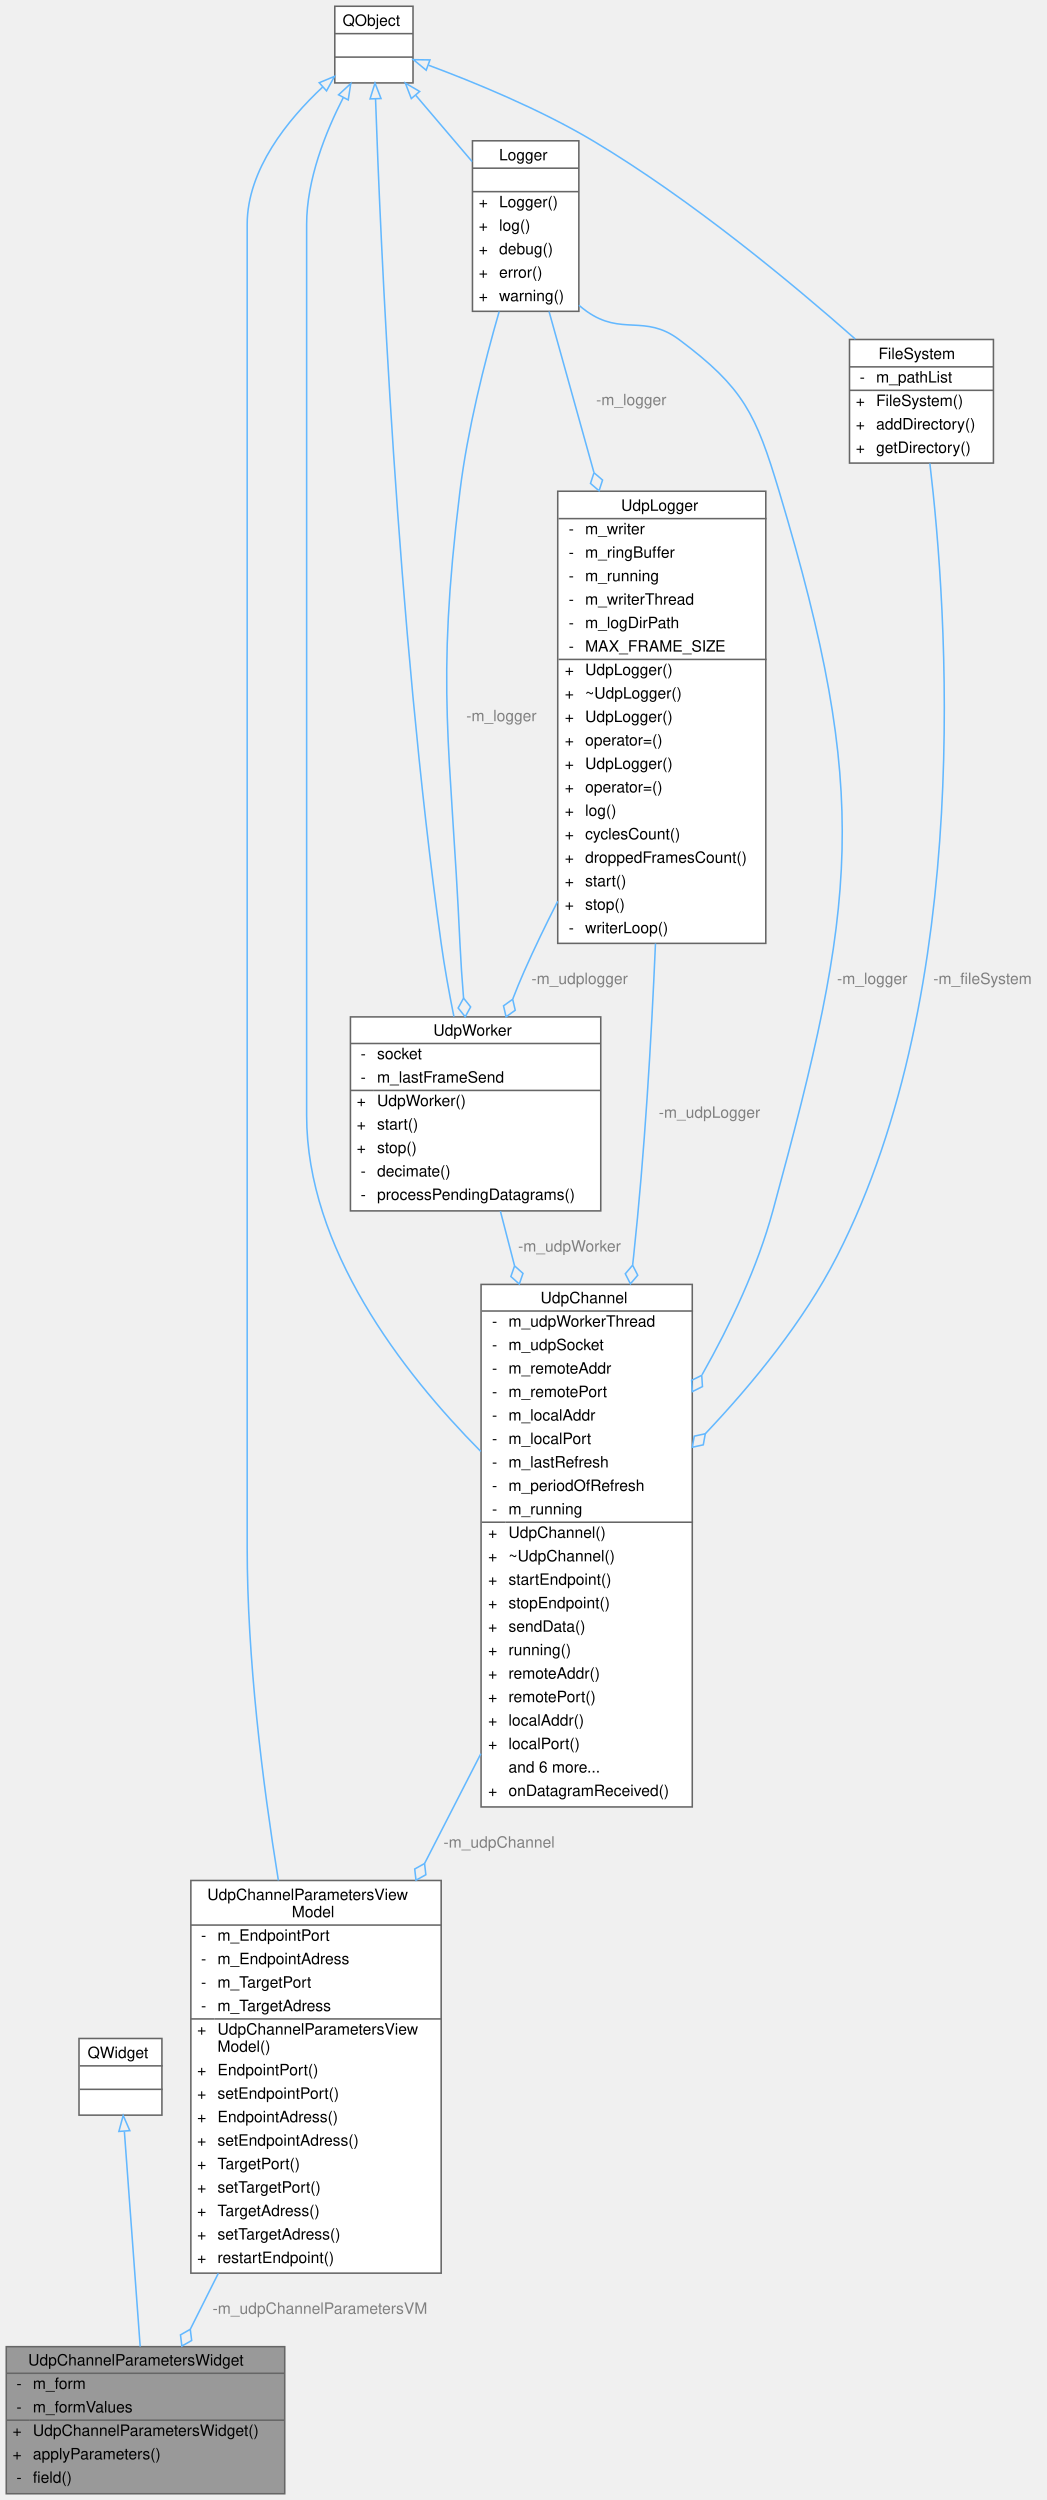
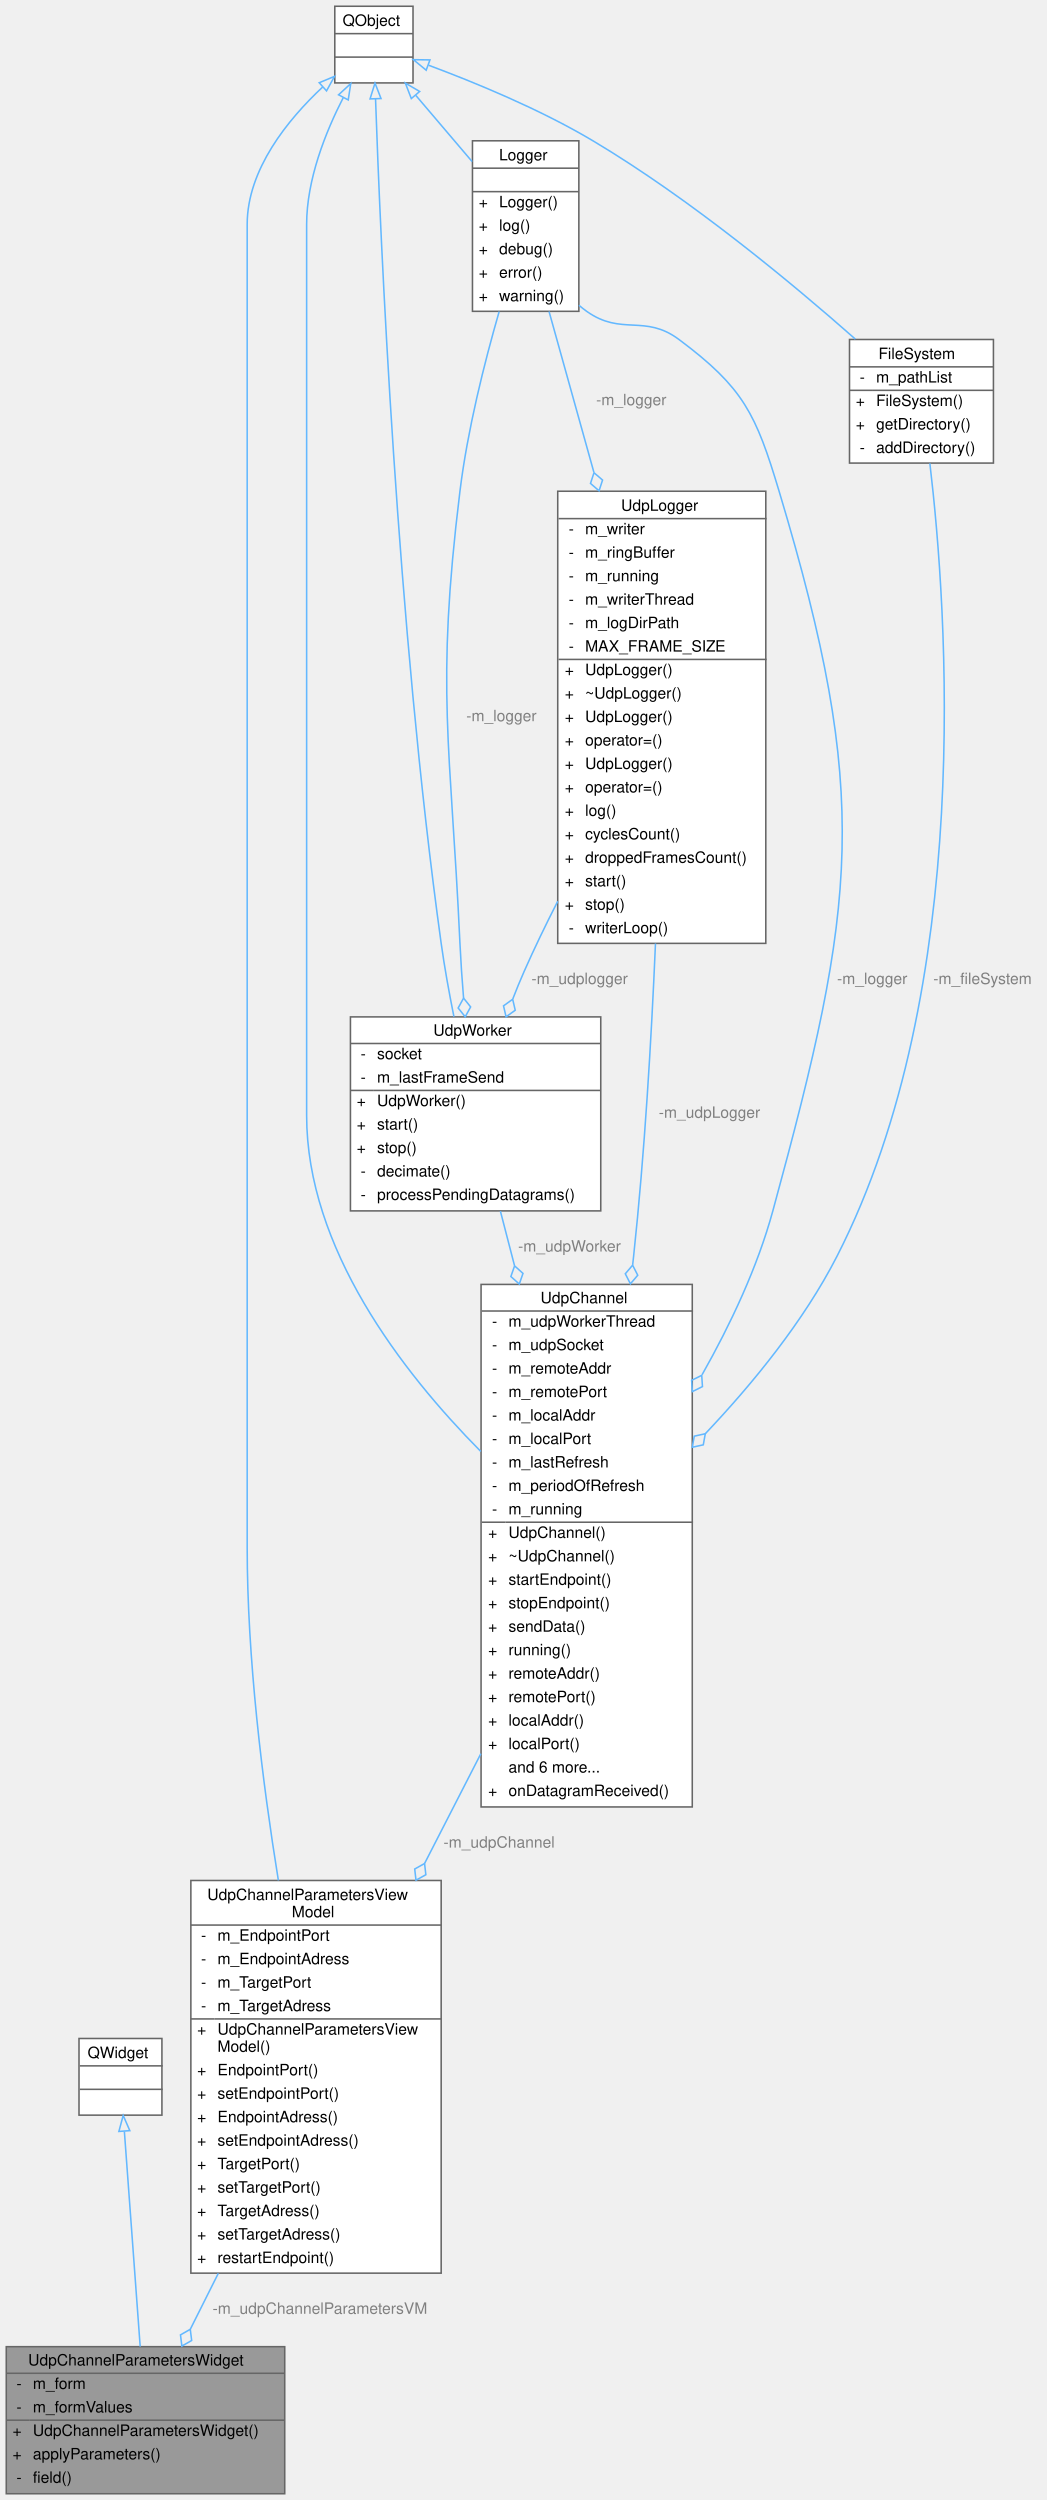
<svg xmlns="http://www.w3.org/2000/svg" xmlns:xlink="http://www.w3.org/1999/xlink" width="669pt" height="1598pt" viewBox="0.00 0.00 669.00 1598.00">
  <g id="graph0" class="graph" transform="scale(1 1) rotate(0) translate(4 1594)">
    <g id="Node000001" class="node">
      <g id="a_Node000001">
        <a xlink:title=" ">
          <polygon fill="#999999" stroke="transparent" points="178,-94 0,-94 0,0 178,0 178,-94" />
          <text text-anchor="start" x="14" y="-82" font-family="Helvetica,sans-Serif" font-size="10.00">UdpChannelParametersWidget</text>
          <text text-anchor="start" x="6.5" y="-67" font-family="Helvetica,sans-Serif" font-size="10.00">-</text>
          <text text-anchor="start" x="17" y="-67" font-family="Helvetica,sans-Serif" font-size="10.00">m_form</text>
          <text text-anchor="start" x="6.5" y="-52" font-family="Helvetica,sans-Serif" font-size="10.00">-</text>
          <text text-anchor="start" x="17" y="-52" font-family="Helvetica,sans-Serif" font-size="10.00">m_formValues</text>
          <text text-anchor="start" x="4" y="-37" font-family="Helvetica,sans-Serif" font-size="10.00">+</text>
          <text text-anchor="start" x="17" y="-37" font-family="Helvetica,sans-Serif" font-size="10.00">UdpChannelParametersWidget()</text>
          <text text-anchor="start" x="4" y="-22" font-family="Helvetica,sans-Serif" font-size="10.00">+</text>
          <text text-anchor="start" x="17" y="-22" font-family="Helvetica,sans-Serif" font-size="10.00">applyParameters()</text>
          <text text-anchor="start" x="6.5" y="-7" font-family="Helvetica,sans-Serif" font-size="10.00">-</text>
          <text text-anchor="start" x="17" y="-7" font-family="Helvetica,sans-Serif" font-size="10.00">field()</text>
          <polygon fill="#666666" stroke="#666666" points="0,-77 0,-77 178,-77 178,-77 0,-77" />
          <polygon fill="#666666" stroke="#666666" points="0,-47 0,-47 15,-47 15,-47 0,-47" />
          <polygon fill="#666666" stroke="#666666" points="15,-47 15,-47 178,-47 178,-47 15,-47" />
          <polygon fill="none" stroke="#666666" points="0,0 0,-94 178,-94 178,0 0,0" />
        </a>
      </g>
    </g>
    <g id="Node000002" class="node">
      <g id="a_Node000002">
        <a xlink:title=" ">
          <polygon fill="white" stroke="transparent" points="99.5,-291 46.5,-291 46.5,-242 99.5,-242 99.5,-291" />
          <text text-anchor="start" x="52" y="-278.5" font-family="Helvetica,sans-Serif" font-size="10.00">QWidget</text>
          <text text-anchor="start" x="71.5" y="-263.5" font-family="Helvetica,sans-Serif" font-size="10.00"> </text>
          <text text-anchor="start" x="71.5" y="-248.5" font-family="Helvetica,sans-Serif" font-size="10.00"> </text>
          <polygon fill="#666666" stroke="#666666" points="47,-273.5 47,-273.5 100,-273.5 100,-273.5 47,-273.5" />
          <polygon fill="#666666" stroke="#666666" points="47,-258.5 47,-258.5 100,-258.5 100,-258.5 47,-258.5" />
          <polygon fill="none" stroke="#666666" points="46.5,-242 46.5,-291 99.5,-291 99.5,-242 46.5,-242" />
        </a>
      </g>
    </g>
    <g id="edge1_Node000001_Node000002" class="edge">
      <g id="a_edge1_Node000001_Node000002">
        <a xlink:title=" ">
          <path fill="none" stroke="#63b8ff" d="M75.5,-231.55C78.22,-194.57 82.59,-135.2 85.61,-94.04" />
          <polygon fill="none" stroke="#63b8ff" points="71.99,-231.58 74.74,-241.81 78.97,-232.09 71.99,-231.58" />
        </a>
      </g>
    </g>
    <g id="Node000003" class="node">
      <g id="a_Node000003">
        <a xlink:href="classUdpChannelParametersViewModel.html" target="_top" xlink:title=" ">
          <polygon fill="white" stroke="transparent" points="278,-392 118,-392 118,-141 278,-141 278,-392" />
          <text text-anchor="start" x="128.5" y="-379.5" font-family="Helvetica,sans-Serif" font-size="10.00">UdpChannelParametersView</text>
          <text text-anchor="start" x="182.5" y="-368.5" font-family="Helvetica,sans-Serif" font-size="10.00">Model</text>
          <text text-anchor="start" x="124.5" y="-353.5" font-family="Helvetica,sans-Serif" font-size="10.00">-</text>
          <text text-anchor="start" x="135" y="-353.5" font-family="Helvetica,sans-Serif" font-size="10.00">m_EndpointPort</text>
          <text text-anchor="start" x="124.5" y="-338.5" font-family="Helvetica,sans-Serif" font-size="10.00">-</text>
          <text text-anchor="start" x="135" y="-338.5" font-family="Helvetica,sans-Serif" font-size="10.00">m_EndpointAdress</text>
          <text text-anchor="start" x="124.5" y="-323.5" font-family="Helvetica,sans-Serif" font-size="10.00">-</text>
          <text text-anchor="start" x="135" y="-323.5" font-family="Helvetica,sans-Serif" font-size="10.00">m_TargetPort</text>
          <text text-anchor="start" x="124.5" y="-308.5" font-family="Helvetica,sans-Serif" font-size="10.00">-</text>
          <text text-anchor="start" x="135" y="-308.5" font-family="Helvetica,sans-Serif" font-size="10.00">m_TargetAdress</text>
          <text text-anchor="start" x="122" y="-293.5" font-family="Helvetica,sans-Serif" font-size="10.00">+</text>
          <text text-anchor="start" x="135" y="-293.5" font-family="Helvetica,sans-Serif" font-size="10.00">UdpChannelParametersView</text>
          <text text-anchor="start" x="135" y="-282.5" font-family="Helvetica,sans-Serif" font-size="10.00">Model()</text>
          <text text-anchor="start" x="122" y="-267.5" font-family="Helvetica,sans-Serif" font-size="10.00">+</text>
          <text text-anchor="start" x="135" y="-267.5" font-family="Helvetica,sans-Serif" font-size="10.00">EndpointPort()</text>
          <text text-anchor="start" x="122" y="-252.5" font-family="Helvetica,sans-Serif" font-size="10.00">+</text>
          <text text-anchor="start" x="135" y="-252.5" font-family="Helvetica,sans-Serif" font-size="10.00">setEndpointPort()</text>
          <text text-anchor="start" x="122" y="-237.5" font-family="Helvetica,sans-Serif" font-size="10.00">+</text>
          <text text-anchor="start" x="135" y="-237.5" font-family="Helvetica,sans-Serif" font-size="10.00">EndpointAdress()</text>
          <text text-anchor="start" x="122" y="-222.5" font-family="Helvetica,sans-Serif" font-size="10.00">+</text>
          <text text-anchor="start" x="135" y="-222.5" font-family="Helvetica,sans-Serif" font-size="10.00">setEndpointAdress()</text>
          <text text-anchor="start" x="122" y="-207.5" font-family="Helvetica,sans-Serif" font-size="10.00">+</text>
          <text text-anchor="start" x="135" y="-207.5" font-family="Helvetica,sans-Serif" font-size="10.00">TargetPort()</text>
          <text text-anchor="start" x="122" y="-192.5" font-family="Helvetica,sans-Serif" font-size="10.00">+</text>
          <text text-anchor="start" x="135" y="-192.5" font-family="Helvetica,sans-Serif" font-size="10.00">setTargetPort()</text>
          <text text-anchor="start" x="122" y="-177.5" font-family="Helvetica,sans-Serif" font-size="10.00">+</text>
          <text text-anchor="start" x="135" y="-177.5" font-family="Helvetica,sans-Serif" font-size="10.00">TargetAdress()</text>
          <text text-anchor="start" x="122" y="-162.5" font-family="Helvetica,sans-Serif" font-size="10.00">+</text>
          <text text-anchor="start" x="135" y="-162.5" font-family="Helvetica,sans-Serif" font-size="10.00">setTargetAdress()</text>
          <text text-anchor="start" x="122" y="-147.5" font-family="Helvetica,sans-Serif" font-size="10.00">+</text>
          <text text-anchor="start" x="135" y="-147.5" font-family="Helvetica,sans-Serif" font-size="10.00">restartEndpoint()</text>
          <polygon fill="#666666" stroke="#666666" points="118,-363.5 118,-363.5 278,-363.5 278,-363.5 118,-363.5" />
          <polygon fill="#666666" stroke="#666666" points="118,-303.5 118,-303.5 133,-303.5 133,-303.5 118,-303.5" />
          <polygon fill="#666666" stroke="#666666" points="133,-303.5 133,-303.5 278,-303.5 278,-303.5 133,-303.5" />
          <polygon fill="none" stroke="#666666" points="118,-141 118,-392 278,-392 278,-141 118,-141" />
        </a>
      </g>
    </g>
    <g id="edge2_Node000001_Node000003" class="edge">
      <g id="a_edge2_Node000001_Node000003">
        <a xlink:title=" ">
          <path fill="none" stroke="#63b8ff" d="M135.54,-140.87C129.33,-128.48 123.27,-116.38 117.67,-105.21" />
          <polygon fill="none" stroke="#63b8ff" points="117.62,-105.12 111.36,-101.55 112.25,-94.39 118.51,-97.96 117.62,-105.12" />
        </a>
      </g>
      <text text-anchor="middle" x="200.5" y="-115" font-family="Helvetica,sans-Serif" font-size="10.00" fill="grey"> -m_udpChannelParametersVM</text>
    </g>
    <g id="Node000004" class="node">
      <g id="a_Node000004">
        <a xlink:title=" ">
          <polygon fill="white" stroke="transparent" points="260,-1590 210,-1590 210,-1541 260,-1541 260,-1590" />
          <text text-anchor="start" x="215" y="-1577.5" font-family="Helvetica,sans-Serif" font-size="10.00">QObject</text>
          <text text-anchor="start" x="233" y="-1562.5" font-family="Helvetica,sans-Serif" font-size="10.00"> </text>
          <text text-anchor="start" x="233" y="-1547.5" font-family="Helvetica,sans-Serif" font-size="10.00"> </text>
          <polygon fill="#666666" stroke="#666666" points="210,-1572.5 210,-1572.5 260,-1572.5 260,-1572.5 210,-1572.5" />
          <polygon fill="#666666" stroke="#666666" points="210,-1557.5 210,-1557.5 260,-1557.5 260,-1557.5 210,-1557.5" />
          <polygon fill="none" stroke="#666666" points="210,-1541 210,-1590 260,-1590 260,-1541 210,-1541" />
        </a>
      </g>
    </g>
    <g id="edge3_Node000003_Node000004" class="edge">
      <g id="a_edge3_Node000003_Node000004">
        <a xlink:title=" ">
          <path fill="none" stroke="#63b8ff" d="M202.36,-1538.49C179.86,-1517.45 154,-1485.62 154,-1450.5 154,-1450.5 154,-1450.5 154,-605 154,-534.09 163.67,-455.5 173.94,-392.01" />
          <polygon fill="none" stroke="#63b8ff" points="200.04,-1541.12 209.82,-1545.2 204.72,-1535.91 200.04,-1541.12" />
        </a>
      </g>
    </g>
    <g id="Node000005" class="node">
      <g id="a_Node000005">
        <a xlink:href="classUdpChannel.html" target="_top" xlink:title="UDP communication channel between the microcontroller and the HMI.">
          <polygon fill="white" stroke="transparent" points="438.5,-773 303.5,-773 303.5,-439 438.5,-439 438.5,-773" />
          <text text-anchor="start" x="341.5" y="-761" font-family="Helvetica,sans-Serif" font-size="10.00">UdpChannel</text>
          <text text-anchor="start" x="310.5" y="-746" font-family="Helvetica,sans-Serif" font-size="10.00">-</text>
          <text text-anchor="start" x="321" y="-746" font-family="Helvetica,sans-Serif" font-size="10.00">m_udpWorkerThread</text>
          <text text-anchor="start" x="310.5" y="-731" font-family="Helvetica,sans-Serif" font-size="10.00">-</text>
          <text text-anchor="start" x="321" y="-731" font-family="Helvetica,sans-Serif" font-size="10.00">m_udpSocket</text>
          <text text-anchor="start" x="310.5" y="-716" font-family="Helvetica,sans-Serif" font-size="10.00">-</text>
          <text text-anchor="start" x="321" y="-716" font-family="Helvetica,sans-Serif" font-size="10.00">m_remoteAddr</text>
          <text text-anchor="start" x="310.5" y="-701" font-family="Helvetica,sans-Serif" font-size="10.00">-</text>
          <text text-anchor="start" x="321" y="-701" font-family="Helvetica,sans-Serif" font-size="10.00">m_remotePort</text>
          <text text-anchor="start" x="310.5" y="-686" font-family="Helvetica,sans-Serif" font-size="10.00">-</text>
          <text text-anchor="start" x="321" y="-686" font-family="Helvetica,sans-Serif" font-size="10.00">m_localAddr</text>
          <text text-anchor="start" x="310.5" y="-671" font-family="Helvetica,sans-Serif" font-size="10.00">-</text>
          <text text-anchor="start" x="321" y="-671" font-family="Helvetica,sans-Serif" font-size="10.00">m_localPort</text>
          <text text-anchor="start" x="310.5" y="-656" font-family="Helvetica,sans-Serif" font-size="10.00">-</text>
          <text text-anchor="start" x="321" y="-656" font-family="Helvetica,sans-Serif" font-size="10.00">m_lastRefresh</text>
          <text text-anchor="start" x="310.5" y="-641" font-family="Helvetica,sans-Serif" font-size="10.00">-</text>
          <text text-anchor="start" x="321" y="-641" font-family="Helvetica,sans-Serif" font-size="10.00">m_periodOfRefresh</text>
          <text text-anchor="start" x="310.5" y="-626" font-family="Helvetica,sans-Serif" font-size="10.00">-</text>
          <text text-anchor="start" x="321" y="-626" font-family="Helvetica,sans-Serif" font-size="10.00">m_running</text>
          <text text-anchor="start" x="308" y="-611" font-family="Helvetica,sans-Serif" font-size="10.00">+</text>
          <text text-anchor="start" x="321" y="-611" font-family="Helvetica,sans-Serif" font-size="10.00">UdpChannel()</text>
          <text text-anchor="start" x="308" y="-596" font-family="Helvetica,sans-Serif" font-size="10.00">+</text>
          <text text-anchor="start" x="321" y="-596" font-family="Helvetica,sans-Serif" font-size="10.00">~UdpChannel()</text>
          <text text-anchor="start" x="308" y="-581" font-family="Helvetica,sans-Serif" font-size="10.00">+</text>
          <text text-anchor="start" x="321" y="-581" font-family="Helvetica,sans-Serif" font-size="10.00">startEndpoint()</text>
          <text text-anchor="start" x="308" y="-566" font-family="Helvetica,sans-Serif" font-size="10.00">+</text>
          <text text-anchor="start" x="321" y="-566" font-family="Helvetica,sans-Serif" font-size="10.00">stopEndpoint()</text>
          <text text-anchor="start" x="308" y="-551" font-family="Helvetica,sans-Serif" font-size="10.00">+</text>
          <text text-anchor="start" x="321" y="-551" font-family="Helvetica,sans-Serif" font-size="10.00">sendData()</text>
          <text text-anchor="start" x="308" y="-536" font-family="Helvetica,sans-Serif" font-size="10.00">+</text>
          <text text-anchor="start" x="321" y="-536" font-family="Helvetica,sans-Serif" font-size="10.00">running()</text>
          <text text-anchor="start" x="308" y="-521" font-family="Helvetica,sans-Serif" font-size="10.00">+</text>
          <text text-anchor="start" x="321" y="-521" font-family="Helvetica,sans-Serif" font-size="10.00">remoteAddr()</text>
          <text text-anchor="start" x="308" y="-506" font-family="Helvetica,sans-Serif" font-size="10.00">+</text>
          <text text-anchor="start" x="321" y="-506" font-family="Helvetica,sans-Serif" font-size="10.00">remotePort()</text>
          <text text-anchor="start" x="308" y="-491" font-family="Helvetica,sans-Serif" font-size="10.00">+</text>
          <text text-anchor="start" x="321" y="-491" font-family="Helvetica,sans-Serif" font-size="10.00">localAddr()</text>
          <text text-anchor="start" x="308" y="-476" font-family="Helvetica,sans-Serif" font-size="10.00">+</text>
          <text text-anchor="start" x="321" y="-476" font-family="Helvetica,sans-Serif" font-size="10.00">localPort()</text>
          <text text-anchor="start" x="321" y="-461" font-family="Helvetica,sans-Serif" font-size="10.00">and 6 more...</text>
          <text text-anchor="start" x="308" y="-446" font-family="Helvetica,sans-Serif" font-size="10.00">+</text>
          <text text-anchor="start" x="321" y="-446" font-family="Helvetica,sans-Serif" font-size="10.00">onDatagramReceived()</text>
          <polygon fill="#666666" stroke="#666666" points="304,-756 304,-756 439,-756 439,-756 304,-756" />
          <polygon fill="#666666" stroke="#666666" points="304,-621 304,-621 319,-621 319,-621 304,-621" />
          <polygon fill="#666666" stroke="#666666" points="319,-621 319,-621 439,-621 439,-621 319,-621" />
          <polygon fill="none" stroke="#666666" points="303.5,-439 303.5,-773 438.5,-773 438.5,-439 303.5,-439" />
        </a>
      </g>
    </g>
    <g id="edge5_Node000005_Node000004" class="edge">
      <g id="a_edge5_Node000005_Node000004">
        <a xlink:title=" ">
          <path fill="none" stroke="#63b8ff" d="M215.42,-1531.62C204.07,-1509.48 192,-1479.19 192,-1450.5 192,-1450.5 192,-1450.5 192,-881 192,-796.34 252.64,-717.41 303.33,-666.22" />
          <polygon fill="none" stroke="#63b8ff" points="212.41,-1533.4 220.2,-1540.58 218.58,-1530.11 212.41,-1533.4" />
        </a>
      </g>
    </g>
    <g id="Node000006" class="node">
      <g id="a_Node000006">
        <a xlink:href="classUdpWorker.html" target="_top" xlink:title="UDP socket worker running on a dedicated thread.">
          <polygon fill="white" stroke="transparent" points="380,-944 220,-944 220,-820 380,-820 380,-944" />
          <text text-anchor="start" x="273" y="-932" font-family="Helvetica,sans-Serif" font-size="10.00">UdpWorker</text>
          <text text-anchor="start" x="226.5" y="-917" font-family="Helvetica,sans-Serif" font-size="10.00">-</text>
          <text text-anchor="start" x="237" y="-917" font-family="Helvetica,sans-Serif" font-size="10.00">socket</text>
          <text text-anchor="start" x="226.5" y="-902" font-family="Helvetica,sans-Serif" font-size="10.00">-</text>
          <text text-anchor="start" x="237" y="-902" font-family="Helvetica,sans-Serif" font-size="10.00">m_lastFrameSend</text>
          <text text-anchor="start" x="224" y="-887" font-family="Helvetica,sans-Serif" font-size="10.00">+</text>
          <text text-anchor="start" x="237" y="-887" font-family="Helvetica,sans-Serif" font-size="10.00">UdpWorker()</text>
          <text text-anchor="start" x="224" y="-872" font-family="Helvetica,sans-Serif" font-size="10.00">+</text>
          <text text-anchor="start" x="237" y="-872" font-family="Helvetica,sans-Serif" font-size="10.00">start()</text>
          <text text-anchor="start" x="224" y="-857" font-family="Helvetica,sans-Serif" font-size="10.00">+</text>
          <text text-anchor="start" x="237" y="-857" font-family="Helvetica,sans-Serif" font-size="10.00">stop()</text>
          <text text-anchor="start" x="226.5" y="-842" font-family="Helvetica,sans-Serif" font-size="10.00">-</text>
          <text text-anchor="start" x="237" y="-842" font-family="Helvetica,sans-Serif" font-size="10.00">decimate()</text>
          <text text-anchor="start" x="226.5" y="-827" font-family="Helvetica,sans-Serif" font-size="10.00">-</text>
          <text text-anchor="start" x="237" y="-827" font-family="Helvetica,sans-Serif" font-size="10.00">processPendingDatagrams()</text>
          <polygon fill="#666666" stroke="#666666" points="220,-927 220,-927 380,-927 380,-927 220,-927" />
          <polygon fill="#666666" stroke="#666666" points="220,-897 220,-897 235,-897 235,-897 220,-897" />
          <polygon fill="#666666" stroke="#666666" points="235,-897 235,-897 380,-897 380,-897 235,-897" />
          <polygon fill="none" stroke="#666666" points="220,-820 220,-944 380,-944 380,-820 220,-820" />
        </a>
      </g>
    </g>
    <g id="edge7_Node000006_Node000004" class="edge">
      <g id="a_edge7_Node000006_Node000004">
        <a xlink:title=" ">
          <path fill="none" stroke="#63b8ff" d="M236.04,-1530.89C239.1,-1442.23 249.71,-1194.85 278,-991 280.12,-975.74 283.08,-959.4 286.14,-944.17" />
          <polygon fill="none" stroke="#63b8ff" points="232.54,-1530.79 235.7,-1540.9 239.54,-1531.02 232.54,-1530.79" />
        </a>
      </g>
    </g>
    <g id="Node000008" class="node">
      <g id="a_Node000008">
-         <a xlink:href="classLogger.html" target="_top" xlink:title=" ">
+         <a xlink:href="classLogger.html" target="_top" xlink:title="Tool that provide the ability to display and log errors and debug messages.">
          <polygon fill="white" stroke="transparent" points="366,-1504 298,-1504 298,-1395 366,-1395 366,-1504" />
          <text text-anchor="start" x="315" y="-1491.5" font-family="Helvetica,sans-Serif" font-size="10.00">Logger</text>
          <text text-anchor="start" x="330" y="-1476.5" font-family="Helvetica,sans-Serif" font-size="10.00"> </text>
          <text text-anchor="start" x="302" y="-1461.5" font-family="Helvetica,sans-Serif" font-size="10.00">+</text>
          <text text-anchor="start" x="315" y="-1461.5" font-family="Helvetica,sans-Serif" font-size="10.00">Logger()</text>
          <text text-anchor="start" x="302" y="-1446.5" font-family="Helvetica,sans-Serif" font-size="10.00">+</text>
          <text text-anchor="start" x="315" y="-1446.5" font-family="Helvetica,sans-Serif" font-size="10.00">log()</text>
          <text text-anchor="start" x="302" y="-1431.5" font-family="Helvetica,sans-Serif" font-size="10.00">+</text>
          <text text-anchor="start" x="315" y="-1431.5" font-family="Helvetica,sans-Serif" font-size="10.00">debug()</text>
          <text text-anchor="start" x="302" y="-1416.5" font-family="Helvetica,sans-Serif" font-size="10.00">+</text>
          <text text-anchor="start" x="315" y="-1416.5" font-family="Helvetica,sans-Serif" font-size="10.00">error()</text>
          <text text-anchor="start" x="302" y="-1401.5" font-family="Helvetica,sans-Serif" font-size="10.00">+</text>
          <text text-anchor="start" x="315" y="-1401.5" font-family="Helvetica,sans-Serif" font-size="10.00">warning()</text>
          <polygon fill="#666666" stroke="#666666" points="298,-1486.5 298,-1486.5 366,-1486.5 366,-1486.5 298,-1486.5" />
          <polygon fill="#666666" stroke="#666666" points="298,-1471.5 298,-1471.5 366,-1471.5 366,-1471.5 298,-1471.5" />
          <polygon fill="none" stroke="#666666" points="298,-1395 298,-1504 366,-1504 366,-1395 298,-1395" />
        </a>
      </g>
    </g>
    <g id="edge10_Node000008_Node000004" class="edge">
      <g id="a_edge10_Node000008_Node000004">
        <a xlink:title=" ">
          <path fill="none" stroke="#63b8ff" d="M261.76,-1533.05C272.9,-1519.96 285.97,-1504.6 297.79,-1490.7" />
          <polygon fill="none" stroke="#63b8ff" points="258.91,-1530.99 255.1,-1540.88 264.24,-1535.53 258.91,-1530.99" />
        </a>
      </g>
    </g>
    <g id="Node000009" class="node">
      <g id="a_Node000009">
-         <a xlink:href="classFileSystem.html" target="_top" xlink:title=" ">
+         <a xlink:href="classFileSystem.html" target="_top" xlink:title="File system allow the managment of files path used in the application.">
          <polygon fill="white" stroke="transparent" points="631,-1377 539,-1377 539,-1298 631,-1298 631,-1377" />
          <text text-anchor="start" x="557.5" y="-1364.5" font-family="Helvetica,sans-Serif" font-size="10.00">FileSystem</text>
          <text text-anchor="start" x="545.5" y="-1349.5" font-family="Helvetica,sans-Serif" font-size="10.00">-</text>
          <text text-anchor="start" x="556" y="-1349.5" font-family="Helvetica,sans-Serif" font-size="10.00">m_pathList</text>
          <text text-anchor="start" x="543" y="-1334.5" font-family="Helvetica,sans-Serif" font-size="10.00">+</text>
          <text text-anchor="start" x="556" y="-1334.5" font-family="Helvetica,sans-Serif" font-size="10.00">FileSystem()</text>
          <text text-anchor="start" x="543" y="-1319.5" font-family="Helvetica,sans-Serif" font-size="10.00">+</text>
-           <text text-anchor="start" x="556" y="-1319.5" font-family="Helvetica,sans-Serif" font-size="10.00">addDirectory()</text>
-           <text text-anchor="start" x="543" y="-1304.5" font-family="Helvetica,sans-Serif" font-size="10.00">+</text>
-           <text text-anchor="start" x="556" y="-1304.5" font-family="Helvetica,sans-Serif" font-size="10.00">getDirectory()</text>
+           <text text-anchor="start" x="556" y="-1319.5" font-family="Helvetica,sans-Serif" font-size="10.00">getDirectory()</text>
+           <text text-anchor="start" x="545.5" y="-1304.5" font-family="Helvetica,sans-Serif" font-size="10.00">-</text>
+           <text text-anchor="start" x="556" y="-1304.5" font-family="Helvetica,sans-Serif" font-size="10.00">addDirectory()</text>
          <polygon fill="#666666" stroke="#666666" points="539,-1359.5 539,-1359.5 631,-1359.5 631,-1359.5 539,-1359.5" />
          <polygon fill="#666666" stroke="#666666" points="539,-1344.5 539,-1344.5 554,-1344.5 554,-1344.5 539,-1344.5" />
          <polygon fill="#666666" stroke="#666666" points="554,-1344.5 554,-1344.5 631,-1344.5 631,-1344.5 554,-1344.5" />
          <polygon fill="none" stroke="#666666" points="539,-1298 539,-1377 631,-1377 631,-1298 539,-1298" />
        </a>
      </g>
    </g>
    <g id="edge13_Node000009_Node000004" class="edge">
      <g id="a_edge13_Node000009_Node000004">
        <a xlink:title=" ">
          <path fill="none" stroke="#63b8ff" d="M269.94,-1552.3C299.03,-1541.47 341.03,-1524.26 375,-1504 437.4,-1466.79 501.99,-1413.23 542.77,-1377.21" />
          <polygon fill="none" stroke="#63b8ff" points="268.41,-1549.13 260.23,-1555.86 270.82,-1555.71 268.41,-1549.13" />
        </a>
      </g>
    </g>
    <g id="edge4_Node000003_Node000005" class="edge">
      <g id="a_edge4_Node000003_Node000005">
        <a xlink:title=" ">
          <path fill="none" stroke="#63b8ff" d="M303.37,-473.06C291.59,-450.08 279.32,-426.14 267.49,-403.06" />
          <polygon fill="none" stroke="#63b8ff" points="267.38,-402.85 261.08,-399.33 261.9,-392.17 268.2,-395.68 267.38,-402.85" />
        </a>
      </g>
      <text text-anchor="middle" x="315" y="-413" font-family="Helvetica,sans-Serif" font-size="10.00" fill="grey"> -m_udpChannel</text>
    </g>
    <g id="edge6_Node000005_Node000006" class="edge">
      <g id="a_edge6_Node000005_Node000006">
        <a xlink:title=" ">
          <path fill="none" stroke="#63b8ff" d="M315.85,-819.85C318.65,-809.03 321.69,-797.3 324.86,-785.08" />
          <polygon fill="none" stroke="#63b8ff" points="324.92,-784.85 322.55,-778.03 327.93,-773.23 330.29,-780.04 324.92,-784.85" />
        </a>
      </g>
      <text text-anchor="middle" x="360" y="-794" font-family="Helvetica,sans-Serif" font-size="10.00" fill="grey"> -m_udpWorker</text>
    </g>
    <g id="Node000007" class="node">
      <g id="a_Node000007">
        <a xlink:href="classUdpLogger.html" target="_top" xlink:title="High-frequency binary logger for UDP telemetry frames.">
          <polygon fill="white" stroke="transparent" points="485.5,-1280 352.5,-1280 352.5,-991 485.5,-991 485.5,-1280" />
          <text text-anchor="start" x="393" y="-1267.5" font-family="Helvetica,sans-Serif" font-size="10.00">UdpLogger</text>
          <text text-anchor="start" x="359.5" y="-1252.5" font-family="Helvetica,sans-Serif" font-size="10.00">-</text>
          <text text-anchor="start" x="370" y="-1252.5" font-family="Helvetica,sans-Serif" font-size="10.00">m_writer</text>
          <text text-anchor="start" x="359.5" y="-1237.5" font-family="Helvetica,sans-Serif" font-size="10.00">-</text>
          <text text-anchor="start" x="370" y="-1237.5" font-family="Helvetica,sans-Serif" font-size="10.00">m_ringBuffer</text>
          <text text-anchor="start" x="359.5" y="-1222.5" font-family="Helvetica,sans-Serif" font-size="10.00">-</text>
          <text text-anchor="start" x="370" y="-1222.5" font-family="Helvetica,sans-Serif" font-size="10.00">m_running</text>
          <text text-anchor="start" x="359.5" y="-1207.5" font-family="Helvetica,sans-Serif" font-size="10.00">-</text>
          <text text-anchor="start" x="370" y="-1207.5" font-family="Helvetica,sans-Serif" font-size="10.00">m_writerThread</text>
          <text text-anchor="start" x="359.5" y="-1192.5" font-family="Helvetica,sans-Serif" font-size="10.00">-</text>
          <text text-anchor="start" x="370" y="-1192.5" font-family="Helvetica,sans-Serif" font-size="10.00">m_logDirPath</text>
          <text text-anchor="start" x="359.5" y="-1177.5" font-family="Helvetica,sans-Serif" font-size="10.00">-</text>
          <text text-anchor="start" x="370" y="-1177.5" font-family="Helvetica,sans-Serif" font-size="10.00">MAX_FRAME_SIZE</text>
          <text text-anchor="start" x="357" y="-1162.5" font-family="Helvetica,sans-Serif" font-size="10.00">+</text>
          <text text-anchor="start" x="370" y="-1162.5" font-family="Helvetica,sans-Serif" font-size="10.00">UdpLogger()</text>
          <text text-anchor="start" x="357" y="-1147.5" font-family="Helvetica,sans-Serif" font-size="10.00">+</text>
          <text text-anchor="start" x="370" y="-1147.5" font-family="Helvetica,sans-Serif" font-size="10.00">~UdpLogger()</text>
          <text text-anchor="start" x="357" y="-1132.5" font-family="Helvetica,sans-Serif" font-size="10.00">+</text>
          <text text-anchor="start" x="370" y="-1132.5" font-family="Helvetica,sans-Serif" font-size="10.00">UdpLogger()</text>
          <text text-anchor="start" x="357" y="-1117.5" font-family="Helvetica,sans-Serif" font-size="10.00">+</text>
          <text text-anchor="start" x="370" y="-1117.5" font-family="Helvetica,sans-Serif" font-size="10.00">operator=()</text>
          <text text-anchor="start" x="357" y="-1102.5" font-family="Helvetica,sans-Serif" font-size="10.00">+</text>
          <text text-anchor="start" x="370" y="-1102.5" font-family="Helvetica,sans-Serif" font-size="10.00">UdpLogger()</text>
          <text text-anchor="start" x="357" y="-1087.5" font-family="Helvetica,sans-Serif" font-size="10.00">+</text>
          <text text-anchor="start" x="370" y="-1087.5" font-family="Helvetica,sans-Serif" font-size="10.00">operator=()</text>
          <text text-anchor="start" x="357" y="-1072.5" font-family="Helvetica,sans-Serif" font-size="10.00">+</text>
          <text text-anchor="start" x="370" y="-1072.5" font-family="Helvetica,sans-Serif" font-size="10.00">log()</text>
          <text text-anchor="start" x="357" y="-1057.5" font-family="Helvetica,sans-Serif" font-size="10.00">+</text>
          <text text-anchor="start" x="370" y="-1057.5" font-family="Helvetica,sans-Serif" font-size="10.00">cyclesCount()</text>
          <text text-anchor="start" x="357" y="-1042.5" font-family="Helvetica,sans-Serif" font-size="10.00">+</text>
          <text text-anchor="start" x="370" y="-1042.5" font-family="Helvetica,sans-Serif" font-size="10.00">droppedFramesCount()</text>
          <text text-anchor="start" x="357" y="-1027.5" font-family="Helvetica,sans-Serif" font-size="10.00">+</text>
          <text text-anchor="start" x="370" y="-1027.5" font-family="Helvetica,sans-Serif" font-size="10.00">start()</text>
          <text text-anchor="start" x="357" y="-1012.5" font-family="Helvetica,sans-Serif" font-size="10.00">+</text>
          <text text-anchor="start" x="370" y="-1012.5" font-family="Helvetica,sans-Serif" font-size="10.00">stop()</text>
          <text text-anchor="start" x="359.5" y="-997.5" font-family="Helvetica,sans-Serif" font-size="10.00">-</text>
          <text text-anchor="start" x="370" y="-997.5" font-family="Helvetica,sans-Serif" font-size="10.00">writerLoop()</text>
          <polygon fill="#666666" stroke="#666666" points="353,-1262.5 353,-1262.5 486,-1262.5 486,-1262.5 353,-1262.5" />
          <polygon fill="#666666" stroke="#666666" points="353,-1172.5 353,-1172.5 368,-1172.5 368,-1172.5 353,-1172.5" />
          <polygon fill="#666666" stroke="#666666" points="368,-1172.5 368,-1172.5 486,-1172.5 486,-1172.5 368,-1172.5" />
          <polygon fill="none" stroke="#666666" points="352.5,-991 352.5,-1280 485.5,-1280 485.5,-991 352.5,-991" />
        </a>
      </g>
    </g>
    <g id="edge15_Node000005_Node000007" class="edge">
      <g id="a_edge15_Node000005_Node000007">
        <a xlink:title=" ">
          <path fill="none" stroke="#63b8ff" d="M414.98,-990.91C412.34,-929.25 408.03,-856.46 401,-791 400.81,-789.19 400.61,-787.37 400.4,-785.54" />
          <polygon fill="none" stroke="#63b8ff" points="400.37,-785.3 395.69,-779.81 398.96,-773.38 403.64,-778.87 400.37,-785.3" />
        </a>
      </g>
      <text text-anchor="middle" x="449.5" y="-879.5" font-family="Helvetica,sans-Serif" font-size="10.00" fill="grey"> -m_udpLogger</text>
    </g>
    <g id="edge8_Node000006_Node000007" class="edge">
      <g id="a_edge8_Node000006_Node000007">
        <a xlink:title=" ">
          <path fill="none" stroke="#63b8ff" d="M352.5,-1017.9C344.87,-1002.97 337.51,-987.75 331,-973 328.52,-967.38 326.11,-961.49 323.8,-955.54" />
          <polygon fill="none" stroke="#63b8ff" points="323.7,-955.28 317.85,-951.07 319.48,-944.05 325.33,-948.26 323.7,-955.28" />
        </a>
      </g>
      <text text-anchor="middle" x="366.5" y="-965" font-family="Helvetica,sans-Serif" font-size="10.00" fill="grey"> -m_udplogger</text>
    </g>
    <g id="edge14_Node000005_Node000008" class="edge">
      <g id="a_edge14_Node000005_Node000008">
        <a xlink:title=" ">
          <path fill="none" stroke="#63b8ff" d="M366.08,-1398.87C367.67,-1397.5 369.31,-1396.2 371,-1395 393.34,-1379.1 408.04,-1393.41 430,-1377 471.37,-1346.08 479.15,-1329.47 494,-1280 552.78,-1084.18 543.83,-1017.24 490,-820 480.18,-784.02 463.04,-747.59 444.77,-715.28" />
          <polygon fill="none" stroke="#63b8ff" points="444.54,-714.89 438.08,-711.69 438.54,-704.49 445.01,-707.69 444.54,-714.89" />
        </a>
      </g>
      <text text-anchor="middle" x="553.5" y="-965" font-family="Helvetica,sans-Serif" font-size="10.00" fill="grey"> -m_logger</text>
    </g>
    <g id="edge11_Node000006_Node000008" class="edge">
      <g id="a_edge11_Node000006_Node000008">
        <a xlink:title=" ">
          <path fill="none" stroke="#63b8ff" d="M315.07,-1394.87C305.61,-1362.07 294.79,-1319.05 290,-1280 274.35,-1152.51 284.07,-1119.31 290,-991 290.52,-979.69 291.35,-967.74 292.31,-956.07" />
          <polygon fill="none" stroke="#63b8ff" points="292.32,-956 288.85,-949.68 293.36,-944.05 296.82,-950.37 292.32,-956" />
        </a>
      </g>
      <text text-anchor="middle" x="316.5" y="-1133" font-family="Helvetica,sans-Serif" font-size="10.00" fill="grey"> -m_logger</text>
    </g>
    <g id="edge9_Node000007_Node000008" class="edge">
      <g id="a_edge9_Node000007_Node000008">
        <a xlink:title=" ">
          <path fill="none" stroke="#63b8ff" d="M346.96,-1394.87C354.96,-1366.17 365.26,-1329.21 375.57,-1292.27" />
          <polygon fill="none" stroke="#63b8ff" points="375.68,-1291.84 373.44,-1284.99 378.91,-1280.28 381.15,-1287.14 375.68,-1291.84" />
        </a>
      </g>
      <text text-anchor="middle" x="399.5" y="-1335" font-family="Helvetica,sans-Serif" font-size="10.00" fill="grey"> -m_logger</text>
    </g>
    <g id="edge12_Node000005_Node000009" class="edge">
      <g id="a_edge12_Node000005_Node000009">
        <a xlink:title=" ">
          <path fill="none" stroke="#63b8ff" d="M590.37,-1297.81C601.42,-1204.63 618.86,-962.79 531,-791 509.77,-749.49 477.19,-709.63 446.95,-677.7" />
          <polygon fill="none" stroke="#63b8ff" points="446.82,-677.56 439.78,-676 438.5,-668.91 445.54,-670.46 446.82,-677.56" />
        </a>
      </g>
      <text text-anchor="middle" x="624" y="-965" font-family="Helvetica,sans-Serif" font-size="10.00" fill="grey"> -m_fileSystem</text>
    </g>
  </g>
</svg>
